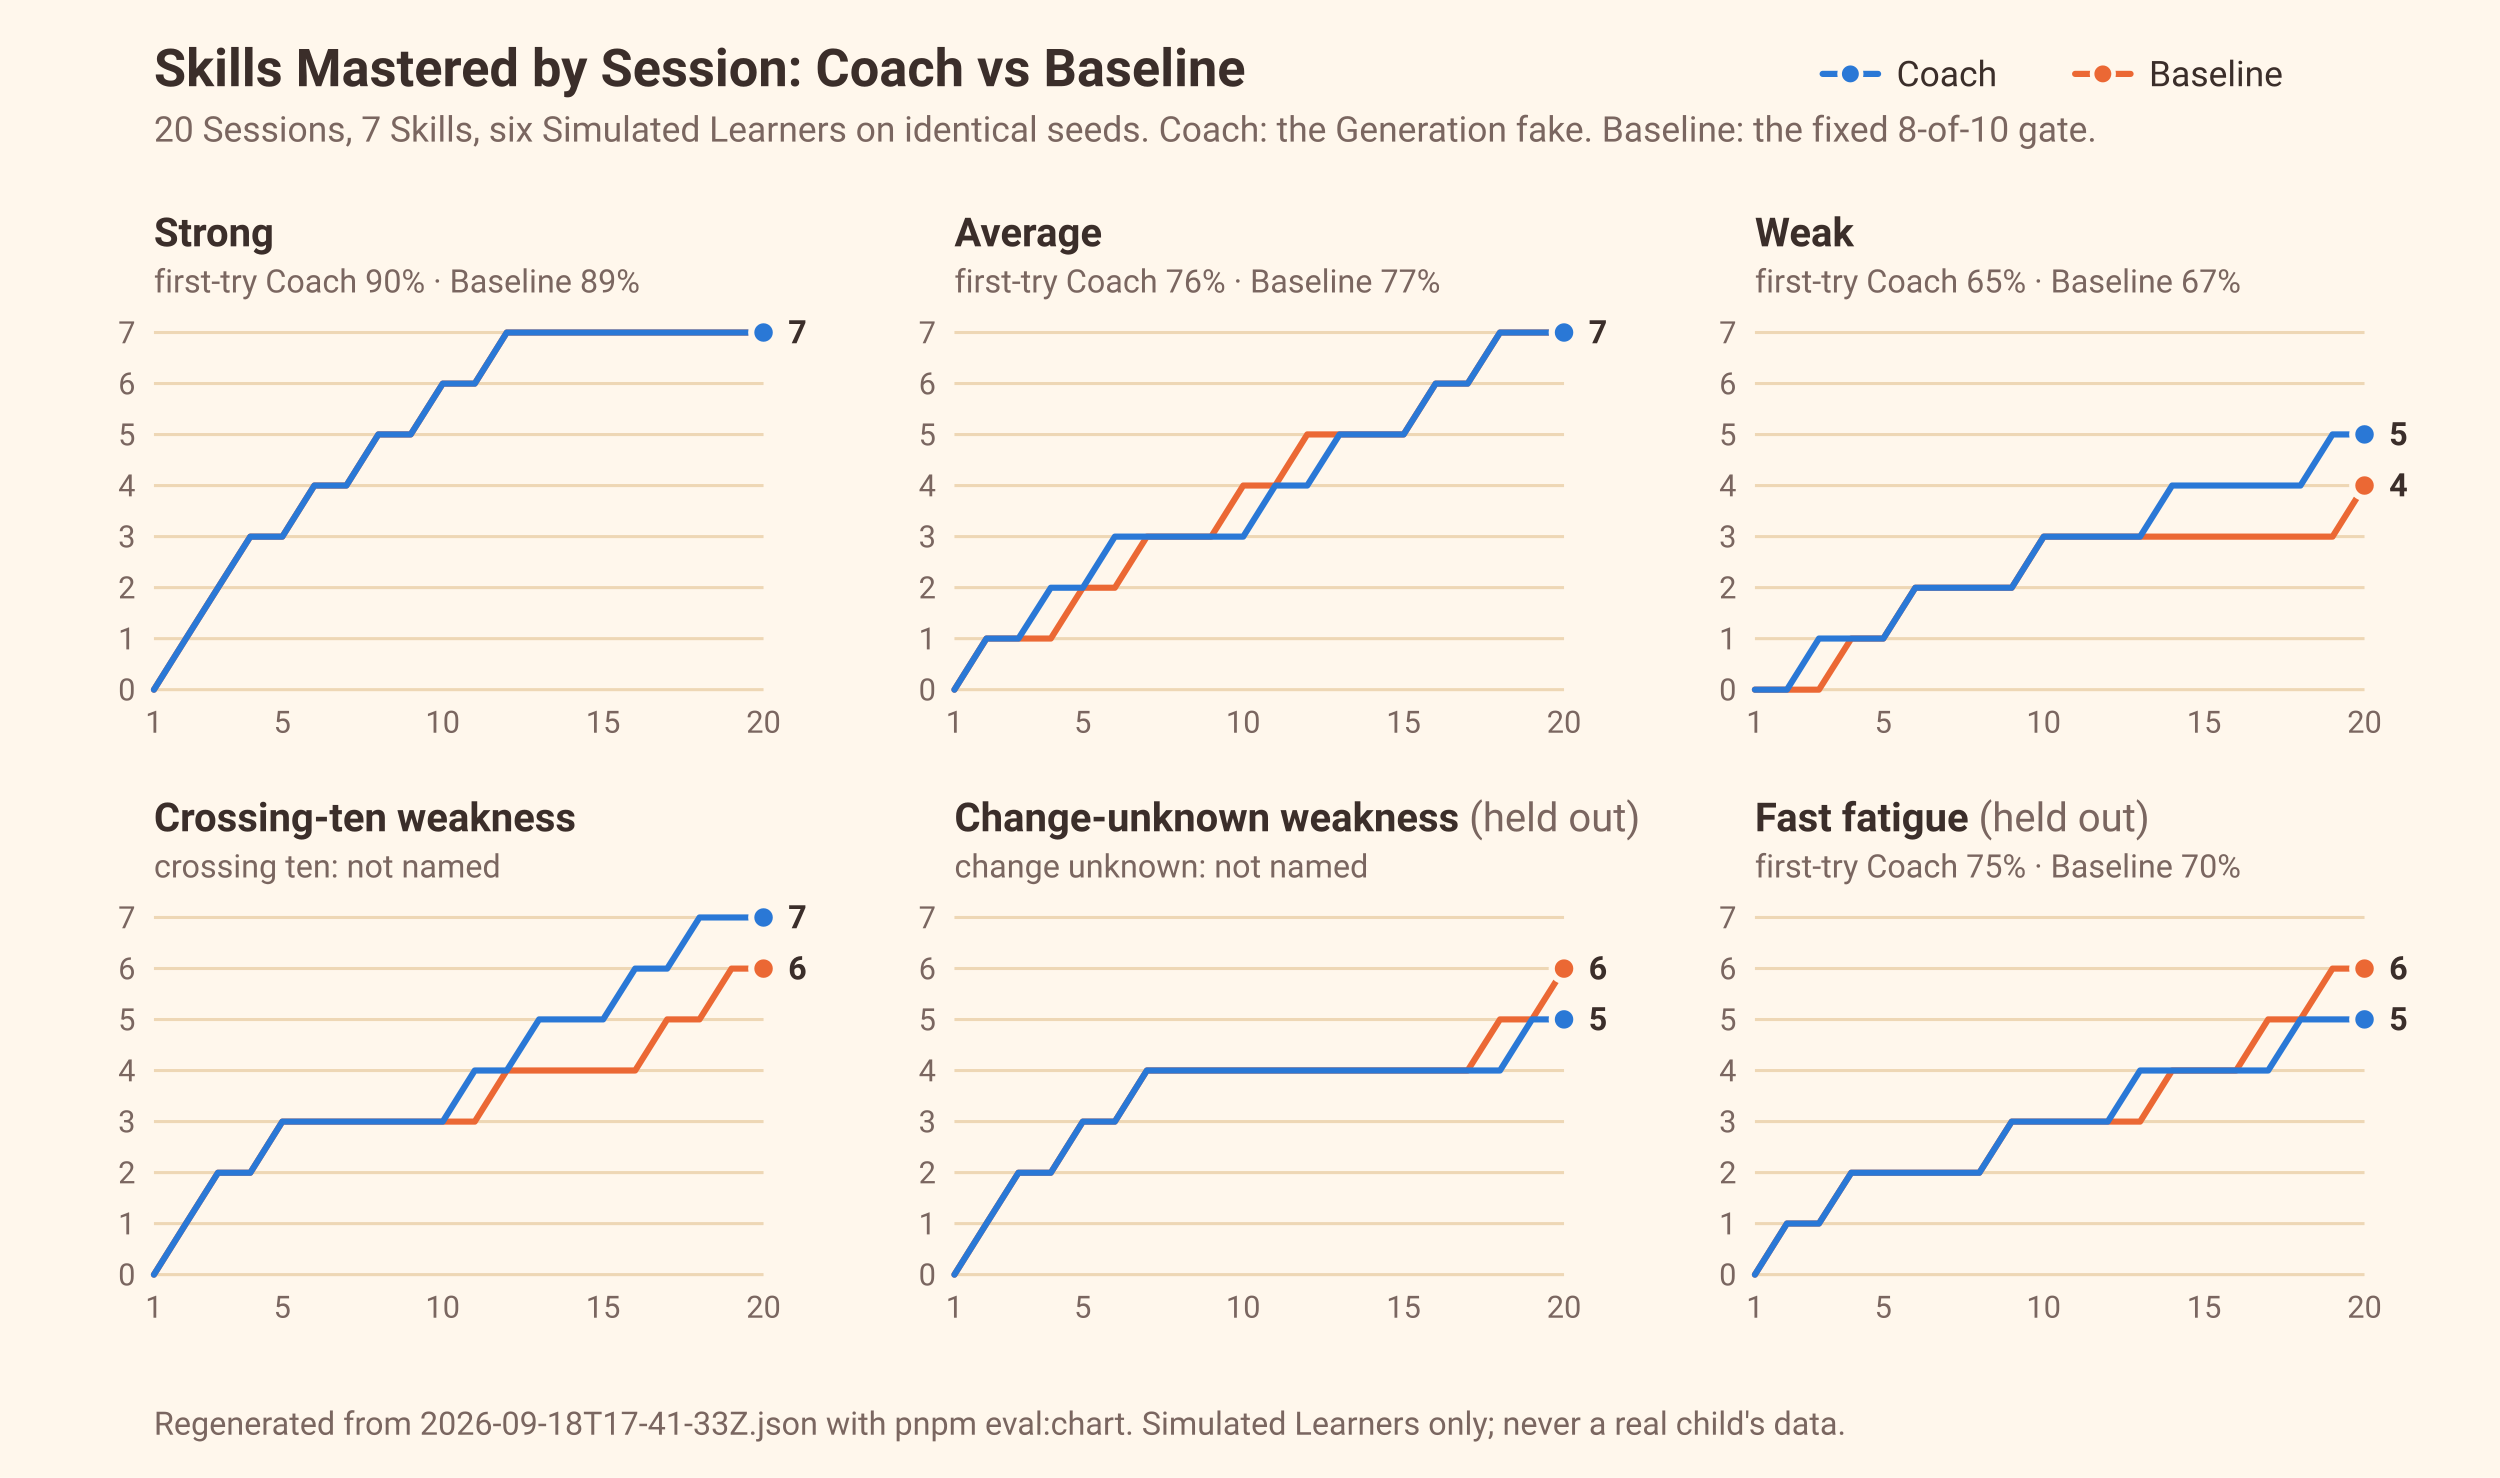
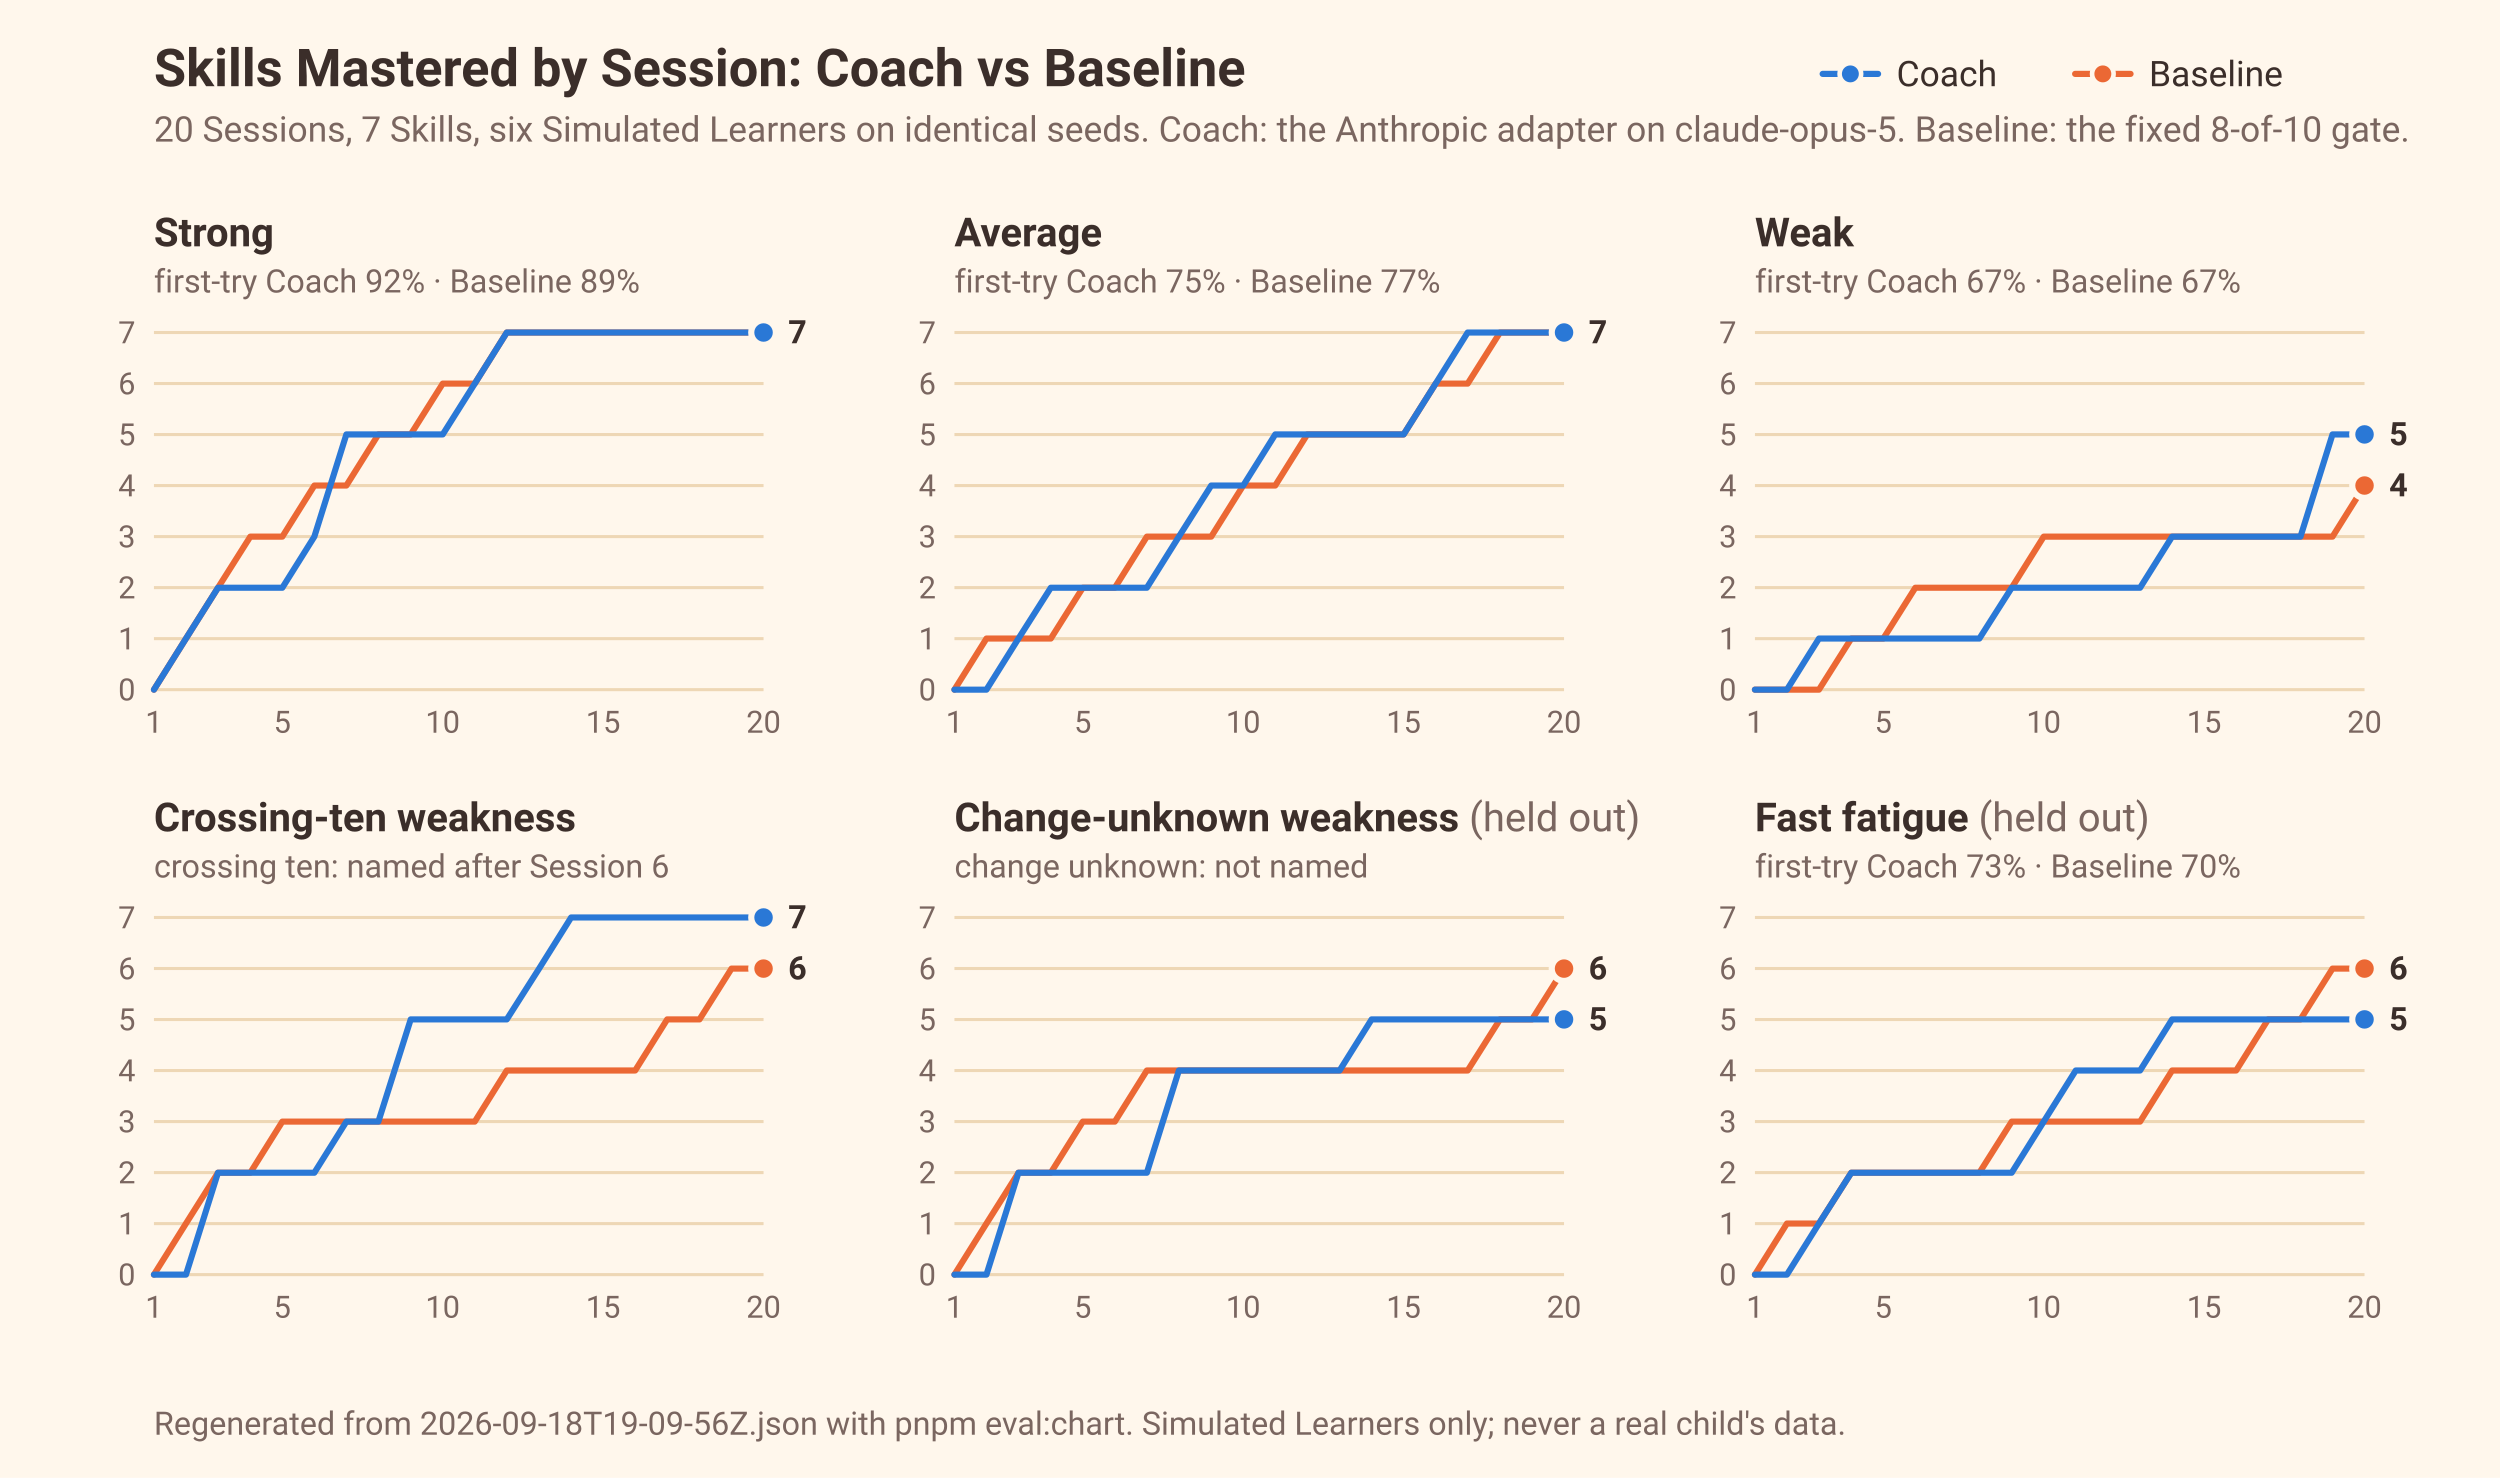
<svg xmlns="http://www.w3.org/2000/svg" width="812" height="480" viewBox="0 0 812 480" font-family="ui-sans-serif, system-ui, -apple-system, 'Segoe UI', Roboto, sans-serif" role="img" aria-label="Skills Mastered by Session for six Simulated Learners under the Coach and under the Baseline">
  <rect width="812" height="480" fill="#FFF7EC" />
  <text x="50" y="28" font-size="17" font-weight="600" fill="#3B2E2A">Skills Mastered by Session: Coach vs Baseline</text>
-   <text x="50" y="46" font-size="11.5" fill="#7A6660">20 Sessions, 7 Skills, six Simulated Learners on identical seeds. Coach: the Generation fake. Baseline: the fixed 8-of-10 gate.</text>
+   <text x="50" y="46" font-size="11.5" fill="#7A6660">20 Sessions, 7 Skills, six Simulated Learners on identical seeds. Coach: the Anthropic adapter on claude-opus-5. Baseline: the fixed 8-of-10 gate.</text>
  <line x1="592" x2="610" y1="24" y2="24" stroke="#2a78d6" stroke-width="2" stroke-linecap="round" />
  <circle cx="601" cy="24" r="3.5" fill="#2a78d6" stroke="#FFF7EC" stroke-width="1.5" />
  <text x="616" y="28" font-size="11.5" fill="#3B2E2A">Coach</text>
  <line x1="674" x2="692" y1="24" y2="24" stroke="#eb6834" stroke-width="2" stroke-linecap="round" />
  <circle cx="683" cy="24" r="3.5" fill="#eb6834" stroke="#FFF7EC" stroke-width="1.5" />
  <text x="698" y="28" font-size="11.5" fill="#3B2E2A">Baseline</text>
  <g>
    <text x="50" y="80" font-size="13" font-weight="600" fill="#3B2E2A">Strong</text>
-     <text x="50" y="95" font-size="10.5" fill="#7A6660">first-try Coach 90% · Baseline 89%</text>
+     <text x="50" y="95" font-size="10.5" fill="#7A6660">first-try Coach 92% · Baseline 89%</text>
    <line x1="50" x2="248" y1="224" y2="224" stroke="#EED7B5" stroke-width="1" />
    <text x="44" y="227.5" text-anchor="end" font-size="10" fill="#7A6660">0</text>
    <line x1="50" x2="248" y1="207.429" y2="207.429" stroke="#EED7B5" stroke-width="1" />
    <text x="44" y="210.929" text-anchor="end" font-size="10" fill="#7A6660">1</text>
    <line x1="50" x2="248" y1="190.857" y2="190.857" stroke="#EED7B5" stroke-width="1" />
    <text x="44" y="194.357" text-anchor="end" font-size="10" fill="#7A6660">2</text>
    <line x1="50" x2="248" y1="174.286" y2="174.286" stroke="#EED7B5" stroke-width="1" />
    <text x="44" y="177.786" text-anchor="end" font-size="10" fill="#7A6660">3</text>
    <line x1="50" x2="248" y1="157.714" y2="157.714" stroke="#EED7B5" stroke-width="1" />
    <text x="44" y="161.214" text-anchor="end" font-size="10" fill="#7A6660">4</text>
    <line x1="50" x2="248" y1="141.143" y2="141.143" stroke="#EED7B5" stroke-width="1" />
    <text x="44" y="144.643" text-anchor="end" font-size="10" fill="#7A6660">5</text>
    <line x1="50" x2="248" y1="124.571" y2="124.571" stroke="#EED7B5" stroke-width="1" />
    <text x="44" y="128.071" text-anchor="end" font-size="10" fill="#7A6660">6</text>
    <line x1="50" x2="248" y1="108" y2="108" stroke="#EED7B5" stroke-width="1" />
    <text x="44" y="111.5" text-anchor="end" font-size="10" fill="#7A6660">7</text>
    <text x="50" y="238" text-anchor="middle" font-size="10" fill="#7A6660">1</text>
    <text x="91.684" y="238" text-anchor="middle" font-size="10" fill="#7A6660">5</text>
    <text x="143.789" y="238" text-anchor="middle" font-size="10" fill="#7A6660">10</text>
    <text x="195.895" y="238" text-anchor="middle" font-size="10" fill="#7A6660">15</text>
    <text x="248" y="238" text-anchor="middle" font-size="10" fill="#7A6660">20</text>
    <polyline points="50.0,224.0 60.4,207.4 70.8,190.9 81.3,174.3 91.7,174.3 102.1,157.7 112.5,157.7 122.9,141.1 133.4,141.1 143.8,124.6 154.2,124.6 164.6,108.0 175.1,108.0 185.5,108.0 195.9,108.0 206.3,108.0 216.7,108.0 227.2,108.0 237.6,108.0 248.0,108.0" fill="none" stroke="#eb6834" stroke-width="2" stroke-linejoin="round" stroke-linecap="round" />
    <circle cx="248.0" cy="108.0" r="4" fill="#eb6834" stroke="#FFF7EC" stroke-width="2" />
-     <polyline points="50.0,224.0 60.4,207.4 70.8,190.9 81.3,174.3 91.7,174.3 102.1,157.7 112.5,157.7 122.9,141.1 133.4,141.1 143.8,124.6 154.2,124.6 164.6,108.0 175.1,108.0 185.5,108.0 195.9,108.0 206.3,108.0 216.7,108.0 227.2,108.0 237.6,108.0 248.0,108.0" fill="none" stroke="#2a78d6" stroke-width="2" stroke-linejoin="round" stroke-linecap="round" />
+     <polyline points="50.0,224.0 60.4,207.4 70.8,190.9 81.3,190.9 91.7,190.9 102.1,174.3 112.5,141.1 122.9,141.1 133.4,141.1 143.8,141.1 154.2,124.6 164.6,108.0 175.1,108.0 185.5,108.0 195.9,108.0 206.3,108.0 216.7,108.0 227.2,108.0 237.6,108.0 248.0,108.0" fill="none" stroke="#2a78d6" stroke-width="2" stroke-linejoin="round" stroke-linecap="round" />
    <circle cx="248.0" cy="108.0" r="4" fill="#2a78d6" stroke="#FFF7EC" stroke-width="2" />
    <text x="256.0" y="111.5" font-size="10.5" font-weight="600" fill="#3B2E2A">7</text>
  </g>
  <g>
    <text x="310" y="80" font-size="13" font-weight="600" fill="#3B2E2A">Average</text>
-     <text x="310" y="95" font-size="10.5" fill="#7A6660">first-try Coach 76% · Baseline 77%</text>
+     <text x="310" y="95" font-size="10.5" fill="#7A6660">first-try Coach 75% · Baseline 77%</text>
    <line x1="310" x2="508" y1="224" y2="224" stroke="#EED7B5" stroke-width="1" />
    <text x="304" y="227.5" text-anchor="end" font-size="10" fill="#7A6660">0</text>
    <line x1="310" x2="508" y1="207.429" y2="207.429" stroke="#EED7B5" stroke-width="1" />
    <text x="304" y="210.929" text-anchor="end" font-size="10" fill="#7A6660">1</text>
    <line x1="310" x2="508" y1="190.857" y2="190.857" stroke="#EED7B5" stroke-width="1" />
    <text x="304" y="194.357" text-anchor="end" font-size="10" fill="#7A6660">2</text>
    <line x1="310" x2="508" y1="174.286" y2="174.286" stroke="#EED7B5" stroke-width="1" />
    <text x="304" y="177.786" text-anchor="end" font-size="10" fill="#7A6660">3</text>
    <line x1="310" x2="508" y1="157.714" y2="157.714" stroke="#EED7B5" stroke-width="1" />
    <text x="304" y="161.214" text-anchor="end" font-size="10" fill="#7A6660">4</text>
    <line x1="310" x2="508" y1="141.143" y2="141.143" stroke="#EED7B5" stroke-width="1" />
    <text x="304" y="144.643" text-anchor="end" font-size="10" fill="#7A6660">5</text>
    <line x1="310" x2="508" y1="124.571" y2="124.571" stroke="#EED7B5" stroke-width="1" />
    <text x="304" y="128.071" text-anchor="end" font-size="10" fill="#7A6660">6</text>
    <line x1="310" x2="508" y1="108" y2="108" stroke="#EED7B5" stroke-width="1" />
    <text x="304" y="111.5" text-anchor="end" font-size="10" fill="#7A6660">7</text>
    <text x="310" y="238" text-anchor="middle" font-size="10" fill="#7A6660">1</text>
    <text x="351.684" y="238" text-anchor="middle" font-size="10" fill="#7A6660">5</text>
    <text x="403.789" y="238" text-anchor="middle" font-size="10" fill="#7A6660">10</text>
    <text x="455.895" y="238" text-anchor="middle" font-size="10" fill="#7A6660">15</text>
    <text x="508" y="238" text-anchor="middle" font-size="10" fill="#7A6660">20</text>
    <polyline points="310.0,224.0 320.4,207.4 330.8,207.4 341.3,207.4 351.7,190.9 362.1,190.9 372.5,174.3 382.9,174.3 393.4,174.3 403.8,157.7 414.2,157.7 424.6,141.1 435.1,141.1 445.5,141.1 455.9,141.1 466.3,124.6 476.7,124.6 487.2,108.0 497.6,108.0 508.0,108.0" fill="none" stroke="#eb6834" stroke-width="2" stroke-linejoin="round" stroke-linecap="round" />
    <circle cx="508.0" cy="108.0" r="4" fill="#eb6834" stroke="#FFF7EC" stroke-width="2" />
-     <polyline points="310.0,224.0 320.4,207.4 330.8,207.4 341.3,190.9 351.7,190.9 362.1,174.3 372.5,174.3 382.9,174.3 393.4,174.3 403.8,174.3 414.2,157.7 424.6,157.7 435.1,141.1 445.5,141.1 455.9,141.1 466.3,124.6 476.7,124.6 487.2,108.0 497.6,108.0 508.0,108.0" fill="none" stroke="#2a78d6" stroke-width="2" stroke-linejoin="round" stroke-linecap="round" />
+     <polyline points="310.0,224.0 320.4,224.0 330.8,207.4 341.3,190.9 351.7,190.9 362.1,190.9 372.5,190.9 382.9,174.3 393.4,157.7 403.8,157.7 414.2,141.1 424.6,141.1 435.1,141.1 445.5,141.1 455.9,141.1 466.3,124.6 476.7,108.0 487.2,108.0 497.6,108.0 508.0,108.0" fill="none" stroke="#2a78d6" stroke-width="2" stroke-linejoin="round" stroke-linecap="round" />
    <circle cx="508.0" cy="108.0" r="4" fill="#2a78d6" stroke="#FFF7EC" stroke-width="2" />
    <text x="516.0" y="111.5" font-size="10.5" font-weight="600" fill="#3B2E2A">7</text>
  </g>
  <g>
    <text x="570" y="80" font-size="13" font-weight="600" fill="#3B2E2A">Weak</text>
-     <text x="570" y="95" font-size="10.5" fill="#7A6660">first-try Coach 65% · Baseline 67%</text>
+     <text x="570" y="95" font-size="10.5" fill="#7A6660">first-try Coach 67% · Baseline 67%</text>
    <line x1="570" x2="768" y1="224" y2="224" stroke="#EED7B5" stroke-width="1" />
    <text x="564" y="227.5" text-anchor="end" font-size="10" fill="#7A6660">0</text>
    <line x1="570" x2="768" y1="207.429" y2="207.429" stroke="#EED7B5" stroke-width="1" />
    <text x="564" y="210.929" text-anchor="end" font-size="10" fill="#7A6660">1</text>
    <line x1="570" x2="768" y1="190.857" y2="190.857" stroke="#EED7B5" stroke-width="1" />
    <text x="564" y="194.357" text-anchor="end" font-size="10" fill="#7A6660">2</text>
    <line x1="570" x2="768" y1="174.286" y2="174.286" stroke="#EED7B5" stroke-width="1" />
    <text x="564" y="177.786" text-anchor="end" font-size="10" fill="#7A6660">3</text>
    <line x1="570" x2="768" y1="157.714" y2="157.714" stroke="#EED7B5" stroke-width="1" />
    <text x="564" y="161.214" text-anchor="end" font-size="10" fill="#7A6660">4</text>
    <line x1="570" x2="768" y1="141.143" y2="141.143" stroke="#EED7B5" stroke-width="1" />
    <text x="564" y="144.643" text-anchor="end" font-size="10" fill="#7A6660">5</text>
    <line x1="570" x2="768" y1="124.571" y2="124.571" stroke="#EED7B5" stroke-width="1" />
    <text x="564" y="128.071" text-anchor="end" font-size="10" fill="#7A6660">6</text>
    <line x1="570" x2="768" y1="108" y2="108" stroke="#EED7B5" stroke-width="1" />
    <text x="564" y="111.5" text-anchor="end" font-size="10" fill="#7A6660">7</text>
    <text x="570" y="238" text-anchor="middle" font-size="10" fill="#7A6660">1</text>
    <text x="611.684" y="238" text-anchor="middle" font-size="10" fill="#7A6660">5</text>
    <text x="663.789" y="238" text-anchor="middle" font-size="10" fill="#7A6660">10</text>
    <text x="715.895" y="238" text-anchor="middle" font-size="10" fill="#7A6660">15</text>
    <text x="768" y="238" text-anchor="middle" font-size="10" fill="#7A6660">20</text>
    <polyline points="570.0,224.0 580.4,224.0 590.8,224.0 601.3,207.4 611.7,207.4 622.1,190.9 632.5,190.9 642.9,190.9 653.4,190.9 663.8,174.3 674.2,174.3 684.6,174.3 695.1,174.3 705.5,174.3 715.9,174.3 726.3,174.3 736.7,174.3 747.2,174.3 757.6,174.3 768.0,157.7" fill="none" stroke="#eb6834" stroke-width="2" stroke-linejoin="round" stroke-linecap="round" />
    <circle cx="768.0" cy="157.7" r="4" fill="#eb6834" stroke="#FFF7EC" stroke-width="2" />
-     <polyline points="570.0,224.0 580.4,224.0 590.8,207.4 601.3,207.4 611.7,207.4 622.1,190.9 632.5,190.9 642.9,190.9 653.4,190.9 663.8,174.3 674.2,174.3 684.6,174.3 695.1,174.3 705.5,157.7 715.9,157.7 726.3,157.7 736.7,157.7 747.2,157.7 757.6,141.1 768.0,141.1" fill="none" stroke="#2a78d6" stroke-width="2" stroke-linejoin="round" stroke-linecap="round" />
+     <polyline points="570.0,224.0 580.4,224.0 590.8,207.4 601.3,207.4 611.7,207.4 622.1,207.4 632.5,207.4 642.9,207.4 653.4,190.9 663.8,190.9 674.2,190.9 684.6,190.9 695.1,190.9 705.5,174.3 715.9,174.3 726.3,174.3 736.7,174.3 747.2,174.3 757.6,141.1 768.0,141.1" fill="none" stroke="#2a78d6" stroke-width="2" stroke-linejoin="round" stroke-linecap="round" />
    <circle cx="768.0" cy="141.1" r="4" fill="#2a78d6" stroke="#FFF7EC" stroke-width="2" />
    <text x="776.0" y="144.6" font-size="10.5" font-weight="600" fill="#3B2E2A">5</text>
    <text x="776.0" y="161.2" font-size="10.5" font-weight="600" fill="#3B2E2A">4</text>
  </g>
  <g>
    <text x="50" y="270" font-size="13" font-weight="600" fill="#3B2E2A">Crossing-ten weakness</text>
-     <text x="50" y="285" font-size="10.5" fill="#7A6660">crossing ten: not named</text>
+     <text x="50" y="285" font-size="10.5" fill="#7A6660">crossing ten: named after Session 6</text>
    <line x1="50" x2="248" y1="414" y2="414" stroke="#EED7B5" stroke-width="1" />
    <text x="44" y="417.5" text-anchor="end" font-size="10" fill="#7A6660">0</text>
    <line x1="50" x2="248" y1="397.429" y2="397.429" stroke="#EED7B5" stroke-width="1" />
    <text x="44" y="400.929" text-anchor="end" font-size="10" fill="#7A6660">1</text>
    <line x1="50" x2="248" y1="380.857" y2="380.857" stroke="#EED7B5" stroke-width="1" />
    <text x="44" y="384.357" text-anchor="end" font-size="10" fill="#7A6660">2</text>
    <line x1="50" x2="248" y1="364.286" y2="364.286" stroke="#EED7B5" stroke-width="1" />
    <text x="44" y="367.786" text-anchor="end" font-size="10" fill="#7A6660">3</text>
    <line x1="50" x2="248" y1="347.714" y2="347.714" stroke="#EED7B5" stroke-width="1" />
    <text x="44" y="351.214" text-anchor="end" font-size="10" fill="#7A6660">4</text>
    <line x1="50" x2="248" y1="331.143" y2="331.143" stroke="#EED7B5" stroke-width="1" />
    <text x="44" y="334.643" text-anchor="end" font-size="10" fill="#7A6660">5</text>
    <line x1="50" x2="248" y1="314.571" y2="314.571" stroke="#EED7B5" stroke-width="1" />
    <text x="44" y="318.071" text-anchor="end" font-size="10" fill="#7A6660">6</text>
    <line x1="50" x2="248" y1="298" y2="298" stroke="#EED7B5" stroke-width="1" />
    <text x="44" y="301.5" text-anchor="end" font-size="10" fill="#7A6660">7</text>
    <text x="50" y="428" text-anchor="middle" font-size="10" fill="#7A6660">1</text>
    <text x="91.684" y="428" text-anchor="middle" font-size="10" fill="#7A6660">5</text>
    <text x="143.789" y="428" text-anchor="middle" font-size="10" fill="#7A6660">10</text>
    <text x="195.895" y="428" text-anchor="middle" font-size="10" fill="#7A6660">15</text>
    <text x="248" y="428" text-anchor="middle" font-size="10" fill="#7A6660">20</text>
    <polyline points="50.0,414.0 60.4,397.4 70.8,380.9 81.3,380.9 91.7,364.3 102.1,364.3 112.5,364.3 122.9,364.3 133.4,364.3 143.8,364.3 154.2,364.3 164.6,347.7 175.1,347.7 185.5,347.7 195.9,347.7 206.3,347.7 216.7,331.1 227.2,331.1 237.6,314.6 248.0,314.6" fill="none" stroke="#eb6834" stroke-width="2" stroke-linejoin="round" stroke-linecap="round" />
    <circle cx="248.0" cy="314.6" r="4" fill="#eb6834" stroke="#FFF7EC" stroke-width="2" />
-     <polyline points="50.0,414.0 60.4,397.4 70.8,380.9 81.3,380.9 91.7,364.3 102.1,364.3 112.5,364.3 122.9,364.3 133.4,364.3 143.8,364.3 154.2,347.7 164.6,347.7 175.1,331.1 185.5,331.1 195.9,331.1 206.3,314.6 216.7,314.6 227.2,298.0 237.6,298.0 248.0,298.0" fill="none" stroke="#2a78d6" stroke-width="2" stroke-linejoin="round" stroke-linecap="round" />
+     <polyline points="50.0,414.0 60.4,414.0 70.8,380.9 81.3,380.9 91.7,380.9 102.1,380.9 112.5,364.3 122.9,364.3 133.4,331.1 143.8,331.1 154.2,331.1 164.6,331.1 175.1,314.6 185.5,298.0 195.9,298.0 206.3,298.0 216.7,298.0 227.2,298.0 237.6,298.0 248.0,298.0" fill="none" stroke="#2a78d6" stroke-width="2" stroke-linejoin="round" stroke-linecap="round" />
    <circle cx="248.0" cy="298.0" r="4" fill="#2a78d6" stroke="#FFF7EC" stroke-width="2" />
    <text x="256.0" y="301.5" font-size="10.5" font-weight="600" fill="#3B2E2A">7</text>
    <text x="256.0" y="318.1" font-size="10.5" font-weight="600" fill="#3B2E2A">6</text>
  </g>
  <g>
    <text x="310" y="270" font-size="13" font-weight="600" fill="#3B2E2A">Change-unknown weakness <tspan fill="#7A6660" font-weight="400">(held out)</tspan>
    </text>
    <text x="310" y="285" font-size="10.5" fill="#7A6660">change unknown: not named</text>
    <line x1="310" x2="508" y1="414" y2="414" stroke="#EED7B5" stroke-width="1" />
    <text x="304" y="417.5" text-anchor="end" font-size="10" fill="#7A6660">0</text>
    <line x1="310" x2="508" y1="397.429" y2="397.429" stroke="#EED7B5" stroke-width="1" />
    <text x="304" y="400.929" text-anchor="end" font-size="10" fill="#7A6660">1</text>
    <line x1="310" x2="508" y1="380.857" y2="380.857" stroke="#EED7B5" stroke-width="1" />
    <text x="304" y="384.357" text-anchor="end" font-size="10" fill="#7A6660">2</text>
    <line x1="310" x2="508" y1="364.286" y2="364.286" stroke="#EED7B5" stroke-width="1" />
    <text x="304" y="367.786" text-anchor="end" font-size="10" fill="#7A6660">3</text>
    <line x1="310" x2="508" y1="347.714" y2="347.714" stroke="#EED7B5" stroke-width="1" />
    <text x="304" y="351.214" text-anchor="end" font-size="10" fill="#7A6660">4</text>
    <line x1="310" x2="508" y1="331.143" y2="331.143" stroke="#EED7B5" stroke-width="1" />
    <text x="304" y="334.643" text-anchor="end" font-size="10" fill="#7A6660">5</text>
    <line x1="310" x2="508" y1="314.571" y2="314.571" stroke="#EED7B5" stroke-width="1" />
    <text x="304" y="318.071" text-anchor="end" font-size="10" fill="#7A6660">6</text>
    <line x1="310" x2="508" y1="298" y2="298" stroke="#EED7B5" stroke-width="1" />
    <text x="304" y="301.5" text-anchor="end" font-size="10" fill="#7A6660">7</text>
    <text x="310" y="428" text-anchor="middle" font-size="10" fill="#7A6660">1</text>
    <text x="351.684" y="428" text-anchor="middle" font-size="10" fill="#7A6660">5</text>
    <text x="403.789" y="428" text-anchor="middle" font-size="10" fill="#7A6660">10</text>
    <text x="455.895" y="428" text-anchor="middle" font-size="10" fill="#7A6660">15</text>
    <text x="508" y="428" text-anchor="middle" font-size="10" fill="#7A6660">20</text>
    <polyline points="310.0,414.0 320.4,397.4 330.8,380.9 341.3,380.9 351.7,364.3 362.1,364.3 372.5,347.7 382.9,347.7 393.4,347.7 403.8,347.7 414.2,347.7 424.6,347.7 435.1,347.7 445.5,347.7 455.9,347.7 466.3,347.7 476.7,347.7 487.2,331.1 497.6,331.1 508.0,314.6" fill="none" stroke="#eb6834" stroke-width="2" stroke-linejoin="round" stroke-linecap="round" />
    <circle cx="508.0" cy="314.6" r="4" fill="#eb6834" stroke="#FFF7EC" stroke-width="2" />
-     <polyline points="310.0,414.0 320.4,397.4 330.8,380.9 341.3,380.9 351.7,364.3 362.1,364.3 372.5,347.7 382.9,347.7 393.4,347.7 403.8,347.7 414.2,347.7 424.6,347.7 435.1,347.7 445.5,347.7 455.9,347.7 466.3,347.7 476.7,347.7 487.2,347.7 497.6,331.1 508.0,331.1" fill="none" stroke="#2a78d6" stroke-width="2" stroke-linejoin="round" stroke-linecap="round" />
+     <polyline points="310.0,414.0 320.4,414.0 330.8,380.9 341.3,380.9 351.7,380.9 362.1,380.9 372.5,380.9 382.9,347.7 393.4,347.7 403.8,347.7 414.2,347.7 424.6,347.7 435.1,347.7 445.5,331.1 455.9,331.1 466.3,331.1 476.7,331.1 487.2,331.1 497.6,331.1 508.0,331.1" fill="none" stroke="#2a78d6" stroke-width="2" stroke-linejoin="round" stroke-linecap="round" />
    <circle cx="508.0" cy="331.1" r="4" fill="#2a78d6" stroke="#FFF7EC" stroke-width="2" />
    <text x="516.0" y="334.6" font-size="10.5" font-weight="600" fill="#3B2E2A">5</text>
    <text x="516.0" y="318.1" font-size="10.5" font-weight="600" fill="#3B2E2A">6</text>
  </g>
  <g>
    <text x="570" y="270" font-size="13" font-weight="600" fill="#3B2E2A">Fast fatigue <tspan fill="#7A6660" font-weight="400">(held out)</tspan>
    </text>
-     <text x="570" y="285" font-size="10.5" fill="#7A6660">first-try Coach 75% · Baseline 70%</text>
+     <text x="570" y="285" font-size="10.5" fill="#7A6660">first-try Coach 73% · Baseline 70%</text>
    <line x1="570" x2="768" y1="414" y2="414" stroke="#EED7B5" stroke-width="1" />
    <text x="564" y="417.5" text-anchor="end" font-size="10" fill="#7A6660">0</text>
    <line x1="570" x2="768" y1="397.429" y2="397.429" stroke="#EED7B5" stroke-width="1" />
    <text x="564" y="400.929" text-anchor="end" font-size="10" fill="#7A6660">1</text>
    <line x1="570" x2="768" y1="380.857" y2="380.857" stroke="#EED7B5" stroke-width="1" />
    <text x="564" y="384.357" text-anchor="end" font-size="10" fill="#7A6660">2</text>
    <line x1="570" x2="768" y1="364.286" y2="364.286" stroke="#EED7B5" stroke-width="1" />
    <text x="564" y="367.786" text-anchor="end" font-size="10" fill="#7A6660">3</text>
    <line x1="570" x2="768" y1="347.714" y2="347.714" stroke="#EED7B5" stroke-width="1" />
    <text x="564" y="351.214" text-anchor="end" font-size="10" fill="#7A6660">4</text>
    <line x1="570" x2="768" y1="331.143" y2="331.143" stroke="#EED7B5" stroke-width="1" />
    <text x="564" y="334.643" text-anchor="end" font-size="10" fill="#7A6660">5</text>
    <line x1="570" x2="768" y1="314.571" y2="314.571" stroke="#EED7B5" stroke-width="1" />
    <text x="564" y="318.071" text-anchor="end" font-size="10" fill="#7A6660">6</text>
    <line x1="570" x2="768" y1="298" y2="298" stroke="#EED7B5" stroke-width="1" />
    <text x="564" y="301.5" text-anchor="end" font-size="10" fill="#7A6660">7</text>
    <text x="570" y="428" text-anchor="middle" font-size="10" fill="#7A6660">1</text>
    <text x="611.684" y="428" text-anchor="middle" font-size="10" fill="#7A6660">5</text>
    <text x="663.789" y="428" text-anchor="middle" font-size="10" fill="#7A6660">10</text>
    <text x="715.895" y="428" text-anchor="middle" font-size="10" fill="#7A6660">15</text>
    <text x="768" y="428" text-anchor="middle" font-size="10" fill="#7A6660">20</text>
    <polyline points="570.0,414.0 580.4,397.4 590.8,397.4 601.3,380.9 611.7,380.9 622.1,380.9 632.5,380.9 642.9,380.9 653.4,364.3 663.8,364.3 674.2,364.3 684.6,364.3 695.1,364.3 705.5,347.7 715.9,347.7 726.3,347.7 736.7,331.1 747.2,331.1 757.6,314.6 768.0,314.6" fill="none" stroke="#eb6834" stroke-width="2" stroke-linejoin="round" stroke-linecap="round" />
    <circle cx="768.0" cy="314.6" r="4" fill="#eb6834" stroke="#FFF7EC" stroke-width="2" />
-     <polyline points="570.0,414.0 580.4,397.4 590.8,397.4 601.3,380.9 611.7,380.9 622.1,380.9 632.5,380.9 642.9,380.9 653.4,364.3 663.8,364.3 674.2,364.3 684.6,364.3 695.1,347.7 705.5,347.7 715.9,347.7 726.3,347.7 736.7,347.7 747.2,331.1 757.6,331.1 768.0,331.1" fill="none" stroke="#2a78d6" stroke-width="2" stroke-linejoin="round" stroke-linecap="round" />
+     <polyline points="570.0,414.0 580.4,414.0 590.8,397.4 601.3,380.9 611.7,380.9 622.1,380.9 632.5,380.9 642.9,380.9 653.4,380.9 663.8,364.3 674.2,347.7 684.6,347.7 695.1,347.7 705.5,331.1 715.9,331.1 726.3,331.1 736.7,331.1 747.2,331.1 757.6,331.1 768.0,331.1" fill="none" stroke="#2a78d6" stroke-width="2" stroke-linejoin="round" stroke-linecap="round" />
    <circle cx="768.0" cy="331.1" r="4" fill="#2a78d6" stroke="#FFF7EC" stroke-width="2" />
    <text x="776.0" y="334.6" font-size="10.5" font-weight="600" fill="#3B2E2A">5</text>
    <text x="776.0" y="318.1" font-size="10.5" font-weight="600" fill="#3B2E2A">6</text>
  </g>
-   <text x="50" y="466" font-size="10.5" fill="#7A6660">Regenerated from 2026-09-18T17-41-33Z.json with pnpm eval:chart. Simulated Learners only; never a real child's data.</text>
+   <text x="50" y="466" font-size="10.5" fill="#7A6660">Regenerated from 2026-09-18T19-09-56Z.json with pnpm eval:chart. Simulated Learners only; never a real child's data.</text>
</svg>
